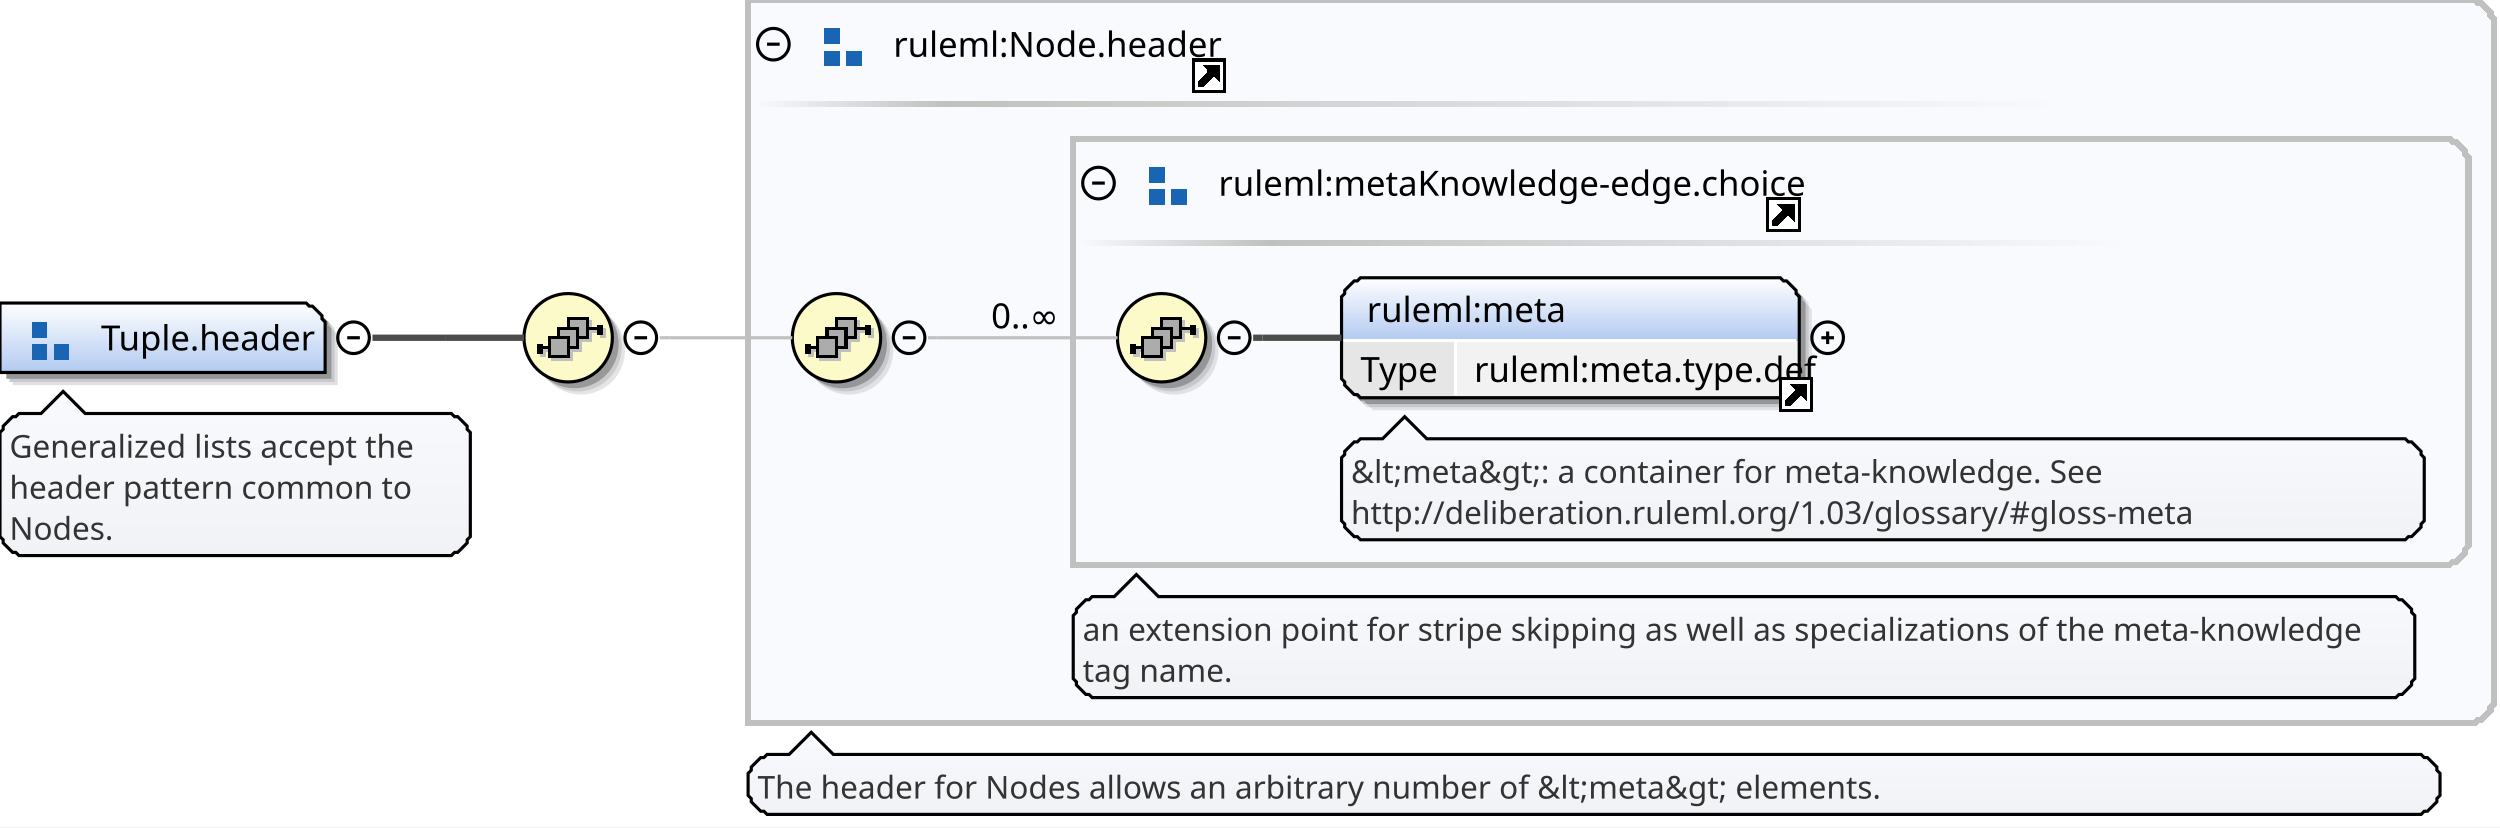
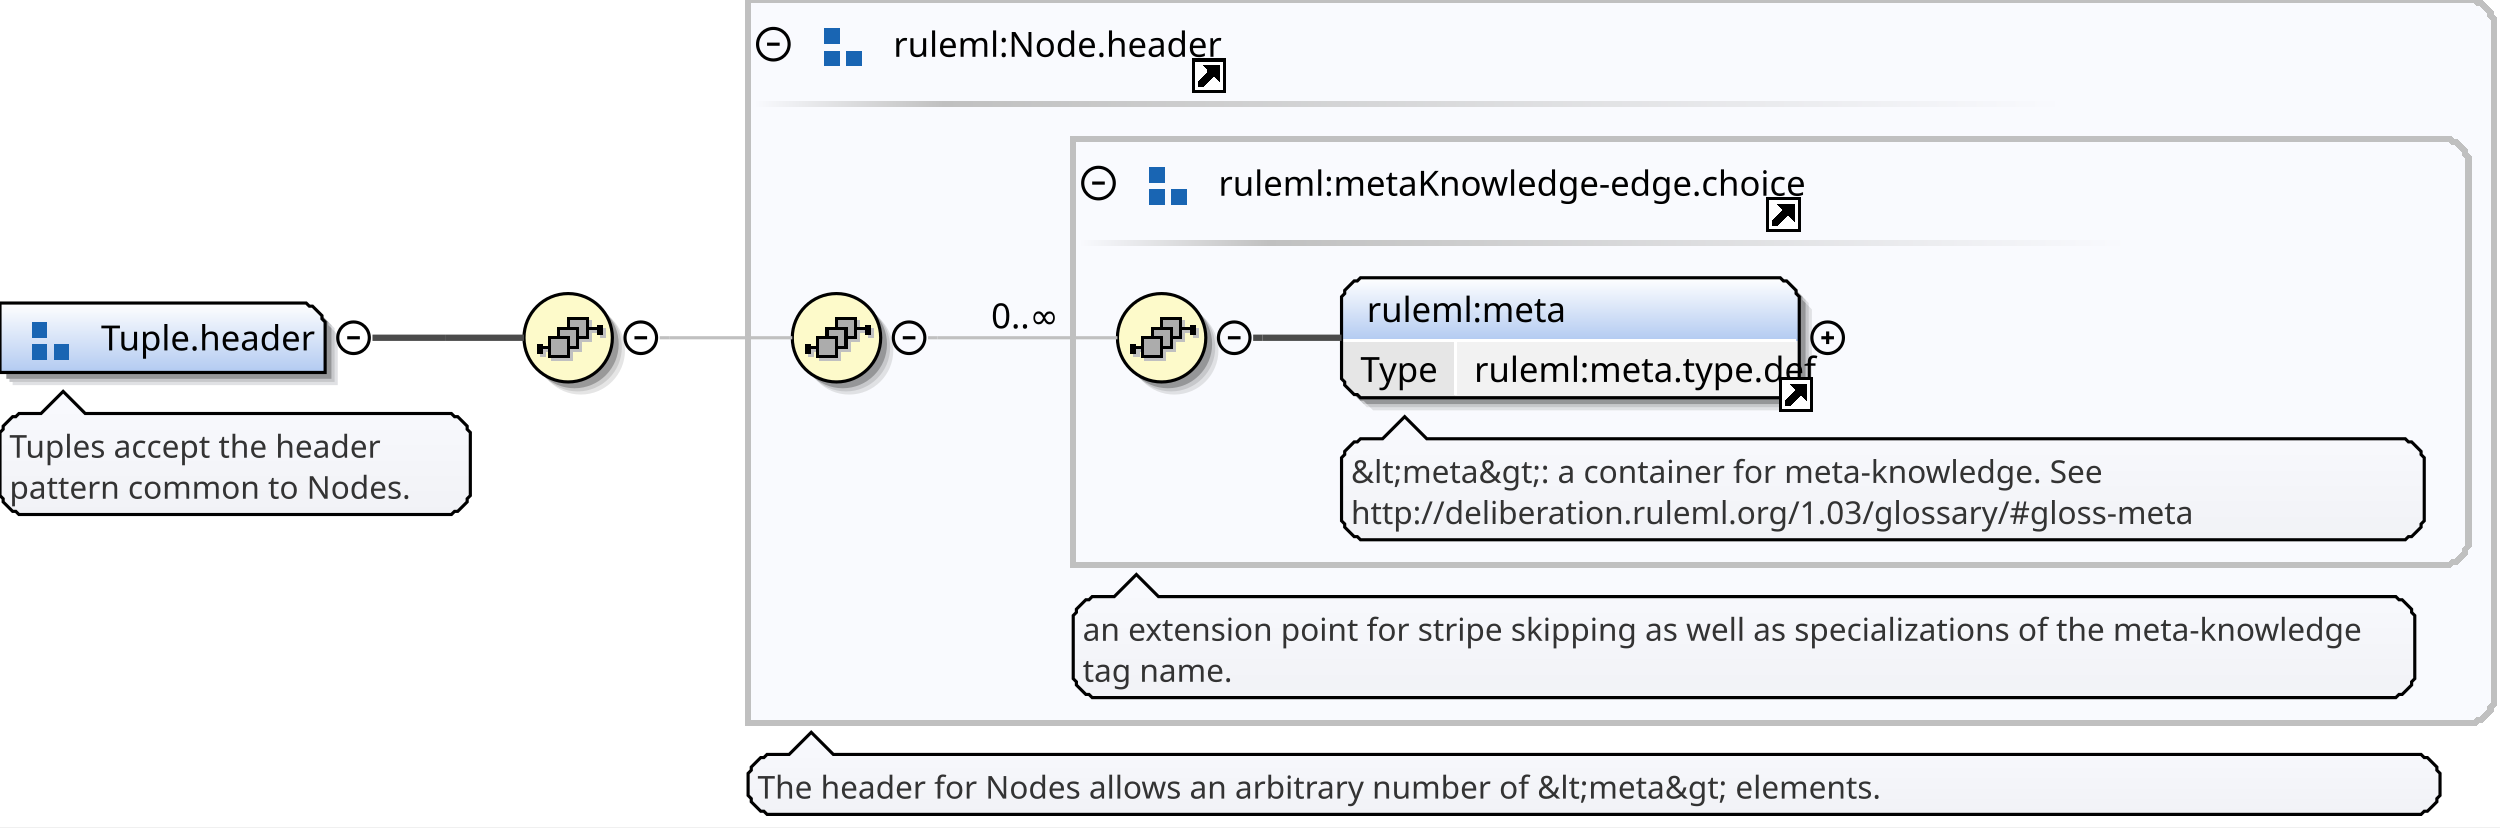
<svg xmlns="http://www.w3.org/2000/svg" color-interpolation="auto" color-rendering="auto" fill="black" fill-opacity="1" font-family="'Dialog'" font-size="12px" font-style="normal" font-weight="normal" height="262" image-rendering="auto" shape-rendering="auto" stroke="black" stroke-dasharray="none" stroke-dashoffset="0" stroke-linecap="square" stroke-linejoin="miter" stroke-miterlimit="10" stroke-opacity="1" stroke-width="1" text-rendering="auto" width="792">
  <defs id="genericDefs" />
  <g>
    <defs id="defs1">
      <linearGradient gradientUnits="userSpaceOnUse" id="linearGradient1" spreadMethod="pad" x1="0" x2="0" y1="96" y2="118">
        <stop offset="0%" stop-color="white" stop-opacity="1" />
        <stop offset="100%" stop-color="rgb(178,202,241)" stop-opacity="1" />
      </linearGradient>
      <linearGradient gradientUnits="userSpaceOnUse" id="linearGradient2" spreadMethod="pad" x1="166" x2="166" y1="93" y2="121">
        <stop offset="0%" stop-color="rgb(253,250,202)" stop-opacity="1" />
        <stop offset="100%" stop-color="rgb(253,250,202)" stop-opacity="1" />
      </linearGradient>
      <linearGradient gradientUnits="userSpaceOnUse" id="linearGradient3" spreadMethod="pad" x1="299" x2="654" y1="32" y2="32">
        <stop offset="0%" stop-color="silver" stop-opacity="1" />
        <stop offset="100%" stop-color="rgb(249,250,254)" stop-opacity="1" />
      </linearGradient>
      <linearGradient gradientUnits="userSpaceOnUse" id="linearGradient4" spreadMethod="pad" x1="239" x2="299" y1="32" y2="32">
        <stop offset="0%" stop-color="rgb(249,250,254)" stop-opacity="1" />
        <stop offset="100%" stop-color="silver" stop-opacity="1" />
      </linearGradient>
      <linearGradient gradientUnits="userSpaceOnUse" id="linearGradient5" spreadMethod="pad" x1="251" x2="251" y1="93" y2="121">
        <stop offset="0%" stop-color="rgb(253,250,202)" stop-opacity="1" />
        <stop offset="100%" stop-color="rgb(253,250,202)" stop-opacity="1" />
      </linearGradient>
      <linearGradient gradientUnits="userSpaceOnUse" id="linearGradient6" spreadMethod="pad" x1="402" x2="674" y1="76" y2="76">
        <stop offset="0%" stop-color="silver" stop-opacity="1" />
        <stop offset="100%" stop-color="rgb(249,250,254)" stop-opacity="1" />
      </linearGradient>
      <linearGradient gradientUnits="userSpaceOnUse" id="linearGradient7" spreadMethod="pad" x1="342" x2="402" y1="76" y2="76">
        <stop offset="0%" stop-color="rgb(249,250,254)" stop-opacity="1" />
        <stop offset="100%" stop-color="silver" stop-opacity="1" />
      </linearGradient>
      <linearGradient gradientUnits="userSpaceOnUse" id="linearGradient8" spreadMethod="pad" x1="354" x2="354" y1="93" y2="121">
        <stop offset="0%" stop-color="rgb(253,250,202)" stop-opacity="1" />
        <stop offset="100%" stop-color="rgb(253,250,202)" stop-opacity="1" />
      </linearGradient>
      <linearGradient gradientUnits="userSpaceOnUse" id="linearGradient9" spreadMethod="pad" x1="425" x2="425" y1="88" y2="108">
        <stop offset="0%" stop-color="white" stop-opacity="1" />
        <stop offset="100%" stop-color="rgb(178,202,241)" stop-opacity="1" />
      </linearGradient>
      <linearGradient gradientUnits="userSpaceOnUse" id="linearGradient10" spreadMethod="pad" x1="425" x2="425" y1="132" y2="171">
        <stop offset="0%" stop-color="rgb(249,250,254)" stop-opacity="1" />
        <stop offset="100%" stop-color="rgb(241,242,246)" stop-opacity="1" />
      </linearGradient>
      <linearGradient gradientUnits="userSpaceOnUse" id="linearGradient11" spreadMethod="pad" x1="340" x2="340" y1="182" y2="221">
        <stop offset="0%" stop-color="rgb(249,250,254)" stop-opacity="1" />
        <stop offset="100%" stop-color="rgb(241,242,246)" stop-opacity="1" />
      </linearGradient>
      <linearGradient gradientUnits="userSpaceOnUse" id="linearGradient12" spreadMethod="pad" x1="237" x2="237" y1="232" y2="258">
        <stop offset="0%" stop-color="rgb(249,250,254)" stop-opacity="1" />
        <stop offset="100%" stop-color="rgb(241,242,246)" stop-opacity="1" />
      </linearGradient>
-       <linearGradient gradientUnits="userSpaceOnUse" id="linearGradient13" spreadMethod="pad" x1="0" x2="0" y1="124" y2="176">
+       <linearGradient gradientUnits="userSpaceOnUse" id="linearGradient13" spreadMethod="pad" x1="0" x2="0" y1="124" y2="163">
        <stop offset="0%" stop-color="rgb(249,250,254)" stop-opacity="1" />
        <stop offset="100%" stop-color="rgb(241,242,246)" stop-opacity="1" />
      </linearGradient>
      <clipPath clipPathUnits="userSpaceOnUse" id="clipPath1">
        <path d="M0 0 L792 0 L792 262 L0 262 L0 0 Z" />
      </clipPath>
    </defs>
    <g fill="white" stroke="white">
      <rect clip-path="url(#clipPath1)" height="262" stroke="none" width="792" x="0" y="0" />
    </g>
    <g fill="rgb(224,225,228)" font-family="sans-serif" font-size="11px" stroke="rgb(224,225,228)" text-rendering="optimizeLegibility">
      <polygon clip-path="url(#clipPath1)" points=" 4 100 101 100 102 101 103 101 104 102 105 103 106 104 106 105 107 106 107 122 4 122" stroke="none" />
      <polygon clip-path="url(#clipPath1)" fill="rgb(199,200,203)" points=" 3 99 100 99 101 100 102 100 103 101 104 102 105 103 105 104 106 105 106 121 3 121" stroke="none" />
      <polygon clip-path="url(#clipPath1)" fill="rgb(149,150,152)" points=" 2 98 99 98 100 99 101 99 102 100 103 101 104 102 104 103 105 104 105 120 2 120" stroke="none" />
    </g>
    <g fill="url(#linearGradient1)" font-family="sans-serif" font-size="11px" shape-rendering="crispEdges" stroke="url(#linearGradient1)" text-rendering="geometricPrecision">
      <polygon clip-path="url(#clipPath1)" points=" 0 96 97 96 98 97 99 97 100 98 101 99 102 100 102 101 103 102 103 118 0 118" stroke="none" />
    </g>
    <g font-family="sans-serif" font-size="11px" stroke-linecap="butt" text-rendering="optimizeLegibility">
      <polygon clip-path="url(#clipPath1)" fill="none" points=" 0 96 97 96 98 97 99 97 100 98 101 99 102 100 102 101 103 102 103 118 0 118" />
    </g>
    <g fill="rgb(25,101,179)" font-family="sans-serif" font-size="11px" shape-rendering="crispEdges" stroke="rgb(25,101,179)" stroke-linecap="butt" text-rendering="geometricPrecision">
      <rect clip-path="url(#clipPath1)" height="5" stroke="none" width="5" x="10" y="102" />
      <rect clip-path="url(#clipPath1)" height="5" stroke="none" width="5" x="10" y="109" />
      <rect clip-path="url(#clipPath1)" height="5" stroke="none" width="5" x="17" y="109" />
      <text clip-path="url(#clipPath1)" fill="black" stroke="none" x="32" xml:space="preserve" y="111">Tuple.header</text>
    </g>
    <g font-family="sans-serif" font-size="11px" stroke-linecap="butt" text-rendering="optimizeLegibility">
      <circle clip-path="url(#clipPath1)" cx="112" cy="107" fill="none" r="5" />
      <line clip-path="url(#clipPath1)" fill="none" x1="110" x2="114" y1="107" y2="107" />
      <circle clip-path="url(#clipPath1)" cx="184" cy="111" fill="rgb(229,229,229)" r="14" stroke="none" />
      <circle clip-path="url(#clipPath1)" cx="183" cy="110" fill="rgb(204,204,204)" r="14" stroke="none" />
      <circle clip-path="url(#clipPath1)" cx="182" cy="109" fill="rgb(153,153,153)" r="14" stroke="none" />
    </g>
    <g fill="url(#linearGradient2)" font-family="sans-serif" font-size="11px" shape-rendering="crispEdges" stroke="url(#linearGradient2)" stroke-linecap="butt" text-rendering="geometricPrecision">
      <circle clip-path="url(#clipPath1)" cx="180" cy="107" r="14" stroke="none" />
    </g>
    <g font-family="sans-serif" font-size="11px" stroke-linecap="butt" text-rendering="optimizeLegibility">
      <circle clip-path="url(#clipPath1)" cx="180" cy="107" fill="none" r="14" />
    </g>
    <g fill="silver" font-family="sans-serif" font-size="11px" shape-rendering="crispEdges" stroke="silver" stroke-linecap="butt" text-rendering="geometricPrecision">
      <line clip-path="url(#clipPath1)" fill="none" x1="187" x2="191" y1="105" y2="105" />
      <rect clip-path="url(#clipPath1)" height="3" stroke="none" width="2" x="190" y="104" />
      <rect clip-path="url(#clipPath1)" height="6" stroke="none" width="6" x="181" y="102" />
      <rect clip-path="url(#clipPath1)" fill="none" height="6" width="6" x="181" y="102" />
      <rect clip-path="url(#clipPath1)" height="6" stroke="none" width="6" x="178" y="105" />
      <rect clip-path="url(#clipPath1)" fill="none" height="6" width="6" x="178" y="105" />
      <rect clip-path="url(#clipPath1)" height="6" stroke="none" width="6" x="175" y="108" />
      <rect clip-path="url(#clipPath1)" fill="none" height="6" width="6" x="175" y="108" />
      <line clip-path="url(#clipPath1)" fill="none" x1="175" x2="171" y1="111" y2="111" />
      <rect clip-path="url(#clipPath1)" height="3" stroke="none" width="2" x="171" y="110" />
      <line clip-path="url(#clipPath1)" fill="none" stroke="black" x1="186" x2="190" y1="104" y2="104" />
      <rect clip-path="url(#clipPath1)" fill="black" height="3" stroke="none" width="2" x="189" y="103" />
      <rect clip-path="url(#clipPath1)" fill="rgb(172,172,172)" height="6" stroke="none" width="6" x="180" y="101" />
      <rect clip-path="url(#clipPath1)" fill="none" height="6" stroke="black" width="6" x="180" y="101" />
      <rect clip-path="url(#clipPath1)" fill="rgb(172,172,172)" height="6" stroke="none" width="6" x="177" y="104" />
      <rect clip-path="url(#clipPath1)" fill="none" height="6" stroke="black" width="6" x="177" y="104" />
      <rect clip-path="url(#clipPath1)" fill="rgb(172,172,172)" height="6" stroke="none" width="6" x="174" y="107" />
      <rect clip-path="url(#clipPath1)" fill="none" height="6" stroke="black" width="6" x="174" y="107" />
      <line clip-path="url(#clipPath1)" fill="none" stroke="black" x1="174" x2="170" y1="110" y2="110" />
      <rect clip-path="url(#clipPath1)" fill="black" height="3" stroke="none" width="2" x="170" y="109" />
    </g>
    <g font-family="sans-serif" font-size="11px" stroke-linecap="butt" text-rendering="optimizeLegibility">
      <circle clip-path="url(#clipPath1)" cx="203" cy="107" fill="none" r="5" />
      <line clip-path="url(#clipPath1)" fill="none" x1="201" x2="205" y1="107" y2="107" />
    </g>
    <g fill="rgb(249,250,254)" font-family="sans-serif" font-size="11px" shape-rendering="crispEdges" stroke="rgb(249,250,254)" stroke-linecap="butt" stroke-width="2" text-rendering="geometricPrecision">
      <polygon clip-path="url(#clipPath1)" points=" 237 0 784 0 785 1 786 1 787 2 788 3 789 4 789 5 790 6 790 223 789 224 789 225 788 226 787 227 786 228 785 228 784 229 237 229" stroke="none" />
      <polygon clip-path="url(#clipPath1)" fill="none" points=" 237 0 784 0 785 1 786 1 787 2 788 3 789 4 789 5 790 6 790 223 789 224 789 225 788 226 787 227 786 228 785 228 784 229 237 229" stroke="silver" />
      <rect clip-path="url(#clipPath1)" fill="url(#linearGradient3)" height="2" stroke="none" width="355" x="299" y="32" />
      <rect clip-path="url(#clipPath1)" fill="url(#linearGradient4)" height="2" stroke="none" width="60" x="239" y="32" />
      <rect clip-path="url(#clipPath1)" fill="rgb(25,101,179)" height="5" stroke="none" stroke-width="1" width="5" x="261" y="9" />
      <rect clip-path="url(#clipPath1)" fill="rgb(25,101,179)" height="5" stroke="none" stroke-width="1" width="5" x="261" y="16" />
      <rect clip-path="url(#clipPath1)" fill="rgb(25,101,179)" height="5" stroke="none" stroke-width="1" width="5" x="268" y="16" />
      <text clip-path="url(#clipPath1)" fill="black" stroke="none" stroke-width="1" x="283" xml:space="preserve" y="18">ruleml:Node.header</text>
      <rect clip-path="url(#clipPath1)" fill="white" height="10" stroke="none" stroke-width="1" width="10" x="378" y="19" />
      <polygon clip-path="url(#clipPath1)" fill="none" points=" 380 27 380 26 383 23 383 22 382 21 386 21 386 25 385 24 384 24 381 27" stroke="black" stroke-width="1" />
      <polygon clip-path="url(#clipPath1)" fill="black" points=" 380 27 380 26 383 23 383 22 382 21 386 21 386 25 385 24 384 24 381 27" stroke="none" stroke-width="1" />
      <rect clip-path="url(#clipPath1)" fill="none" height="10" stroke="black" stroke-width="1" width="10" x="378" y="19" />
    </g>
    <g font-family="sans-serif" font-size="11px" stroke-linecap="butt" text-rendering="optimizeLegibility">
      <circle clip-path="url(#clipPath1)" cx="245" cy="14" fill="none" r="5" />
      <line clip-path="url(#clipPath1)" fill="none" x1="243" x2="247" y1="14" y2="14" />
      <circle clip-path="url(#clipPath1)" cx="269" cy="111" fill="rgb(224,225,228)" r="14" stroke="none" />
      <circle clip-path="url(#clipPath1)" cx="268" cy="110" fill="rgb(199,200,203)" r="14" stroke="none" />
      <circle clip-path="url(#clipPath1)" cx="267" cy="109" fill="rgb(149,150,152)" r="14" stroke="none" />
    </g>
    <g fill="url(#linearGradient5)" font-family="sans-serif" font-size="11px" shape-rendering="crispEdges" stroke="url(#linearGradient5)" stroke-linecap="butt" text-rendering="geometricPrecision">
      <circle clip-path="url(#clipPath1)" cx="265" cy="107" r="14" stroke="none" />
    </g>
    <g font-family="sans-serif" font-size="11px" stroke-linecap="butt" text-rendering="optimizeLegibility">
      <circle clip-path="url(#clipPath1)" cx="265" cy="107" fill="none" r="14" />
    </g>
    <g fill="silver" font-family="sans-serif" font-size="11px" shape-rendering="crispEdges" stroke="silver" stroke-linecap="butt" text-rendering="geometricPrecision">
      <line clip-path="url(#clipPath1)" fill="none" x1="272" x2="276" y1="105" y2="105" />
      <rect clip-path="url(#clipPath1)" height="3" stroke="none" width="2" x="275" y="104" />
      <rect clip-path="url(#clipPath1)" height="6" stroke="none" width="6" x="266" y="102" />
      <rect clip-path="url(#clipPath1)" fill="none" height="6" width="6" x="266" y="102" />
      <rect clip-path="url(#clipPath1)" height="6" stroke="none" width="6" x="263" y="105" />
      <rect clip-path="url(#clipPath1)" fill="none" height="6" width="6" x="263" y="105" />
      <rect clip-path="url(#clipPath1)" height="6" stroke="none" width="6" x="260" y="108" />
      <rect clip-path="url(#clipPath1)" fill="none" height="6" width="6" x="260" y="108" />
      <line clip-path="url(#clipPath1)" fill="none" x1="260" x2="256" y1="111" y2="111" />
      <rect clip-path="url(#clipPath1)" height="3" stroke="none" width="2" x="256" y="110" />
      <line clip-path="url(#clipPath1)" fill="none" stroke="black" x1="271" x2="275" y1="104" y2="104" />
      <rect clip-path="url(#clipPath1)" fill="black" height="3" stroke="none" width="2" x="274" y="103" />
      <rect clip-path="url(#clipPath1)" fill="rgb(172,172,172)" height="6" stroke="none" width="6" x="265" y="101" />
      <rect clip-path="url(#clipPath1)" fill="none" height="6" stroke="black" width="6" x="265" y="101" />
      <rect clip-path="url(#clipPath1)" fill="rgb(172,172,172)" height="6" stroke="none" width="6" x="262" y="104" />
      <rect clip-path="url(#clipPath1)" fill="none" height="6" stroke="black" width="6" x="262" y="104" />
      <rect clip-path="url(#clipPath1)" fill="rgb(172,172,172)" height="6" stroke="none" width="6" x="259" y="107" />
      <rect clip-path="url(#clipPath1)" fill="none" height="6" stroke="black" width="6" x="259" y="107" />
      <line clip-path="url(#clipPath1)" fill="none" stroke="black" x1="259" x2="255" y1="110" y2="110" />
      <rect clip-path="url(#clipPath1)" fill="black" height="3" stroke="none" width="2" x="255" y="109" />
    </g>
    <g font-family="sans-serif" font-size="11px" stroke-linecap="butt" text-rendering="optimizeLegibility">
      <circle clip-path="url(#clipPath1)" cx="288" cy="107" fill="none" r="5" />
      <line clip-path="url(#clipPath1)" fill="none" x1="286" x2="290" y1="107" y2="107" />
    </g>
    <g fill="rgb(249,250,254)" font-family="sans-serif" font-size="11px" shape-rendering="crispEdges" stroke="rgb(249,250,254)" stroke-linecap="butt" stroke-width="2" text-rendering="geometricPrecision">
      <polygon clip-path="url(#clipPath1)" points=" 340 44 776 44 777 45 778 45 779 46 780 47 781 48 781 49 782 50 782 173 781 174 781 175 780 176 779 177 778 178 777 178 776 179 340 179" stroke="none" />
      <polygon clip-path="url(#clipPath1)" fill="none" points=" 340 44 776 44 777 45 778 45 779 46 780 47 781 48 781 49 782 50 782 173 781 174 781 175 780 176 779 177 778 178 777 178 776 179 340 179" stroke="silver" />
      <rect clip-path="url(#clipPath1)" fill="url(#linearGradient6)" height="2" stroke="none" width="272" x="402" y="76" />
      <rect clip-path="url(#clipPath1)" fill="url(#linearGradient7)" height="2" stroke="none" width="60" x="342" y="76" />
      <rect clip-path="url(#clipPath1)" fill="rgb(25,101,179)" height="5" stroke="none" stroke-width="1" width="5" x="364" y="53" />
      <rect clip-path="url(#clipPath1)" fill="rgb(25,101,179)" height="5" stroke="none" stroke-width="1" width="5" x="364" y="60" />
      <rect clip-path="url(#clipPath1)" fill="rgb(25,101,179)" height="5" stroke="none" stroke-width="1" width="5" x="371" y="60" />
      <text clip-path="url(#clipPath1)" fill="black" stroke="none" stroke-width="1" x="386" xml:space="preserve" y="62">ruleml:metaKnowledge-edge.choice</text>
      <rect clip-path="url(#clipPath1)" fill="white" height="10" stroke="none" stroke-width="1" width="10" x="560" y="63" />
      <polygon clip-path="url(#clipPath1)" fill="none" points=" 562 71 562 70 565 67 565 66 564 65 568 65 568 69 567 68 566 68 563 71" stroke="black" stroke-width="1" />
      <polygon clip-path="url(#clipPath1)" fill="black" points=" 562 71 562 70 565 67 565 66 564 65 568 65 568 69 567 68 566 68 563 71" stroke="none" stroke-width="1" />
      <rect clip-path="url(#clipPath1)" fill="none" height="10" stroke="black" stroke-width="1" width="10" x="560" y="63" />
    </g>
    <g font-family="sans-serif" font-size="11px" stroke-linecap="butt" text-rendering="optimizeLegibility">
      <circle clip-path="url(#clipPath1)" cx="348" cy="58" fill="none" r="5" />
      <line clip-path="url(#clipPath1)" fill="none" x1="346" x2="350" y1="58" y2="58" />
      <circle clip-path="url(#clipPath1)" cx="372" cy="111" fill="rgb(224,225,228)" r="14" stroke="none" />
      <circle clip-path="url(#clipPath1)" cx="371" cy="110" fill="rgb(199,200,203)" r="14" stroke="none" />
      <circle clip-path="url(#clipPath1)" cx="370" cy="109" fill="rgb(149,150,152)" r="14" stroke="none" />
    </g>
    <g fill="url(#linearGradient8)" font-family="sans-serif" font-size="11px" shape-rendering="crispEdges" stroke="url(#linearGradient8)" stroke-linecap="butt" text-rendering="geometricPrecision">
      <circle clip-path="url(#clipPath1)" cx="368" cy="107" r="14" stroke="none" />
    </g>
    <g font-family="sans-serif" font-size="11px" stroke-linecap="butt" text-rendering="optimizeLegibility">
      <circle clip-path="url(#clipPath1)" cx="368" cy="107" fill="none" r="14" />
    </g>
    <g fill="silver" font-family="sans-serif" font-size="11px" shape-rendering="crispEdges" stroke="silver" stroke-linecap="butt" text-rendering="geometricPrecision">
      <line clip-path="url(#clipPath1)" fill="none" x1="375" x2="379" y1="105" y2="105" />
      <rect clip-path="url(#clipPath1)" height="3" stroke="none" width="2" x="378" y="104" />
      <rect clip-path="url(#clipPath1)" height="6" stroke="none" width="6" x="369" y="102" />
      <rect clip-path="url(#clipPath1)" fill="none" height="6" width="6" x="369" y="102" />
      <rect clip-path="url(#clipPath1)" height="6" stroke="none" width="6" x="366" y="105" />
      <rect clip-path="url(#clipPath1)" fill="none" height="6" width="6" x="366" y="105" />
      <rect clip-path="url(#clipPath1)" height="6" stroke="none" width="6" x="363" y="108" />
      <rect clip-path="url(#clipPath1)" fill="none" height="6" width="6" x="363" y="108" />
      <line clip-path="url(#clipPath1)" fill="none" x1="363" x2="359" y1="111" y2="111" />
      <rect clip-path="url(#clipPath1)" height="3" stroke="none" width="2" x="359" y="110" />
      <line clip-path="url(#clipPath1)" fill="none" stroke="black" x1="374" x2="378" y1="104" y2="104" />
      <rect clip-path="url(#clipPath1)" fill="black" height="3" stroke="none" width="2" x="377" y="103" />
      <rect clip-path="url(#clipPath1)" fill="rgb(172,172,172)" height="6" stroke="none" width="6" x="368" y="101" />
      <rect clip-path="url(#clipPath1)" fill="none" height="6" stroke="black" width="6" x="368" y="101" />
      <rect clip-path="url(#clipPath1)" fill="rgb(172,172,172)" height="6" stroke="none" width="6" x="365" y="104" />
      <rect clip-path="url(#clipPath1)" fill="none" height="6" stroke="black" width="6" x="365" y="104" />
      <rect clip-path="url(#clipPath1)" fill="rgb(172,172,172)" height="6" stroke="none" width="6" x="362" y="107" />
      <rect clip-path="url(#clipPath1)" fill="none" height="6" stroke="black" width="6" x="362" y="107" />
      <line clip-path="url(#clipPath1)" fill="none" stroke="black" x1="362" x2="358" y1="110" y2="110" />
      <rect clip-path="url(#clipPath1)" fill="black" height="3" stroke="none" width="2" x="358" y="109" />
    </g>
    <g font-family="sans-serif" font-size="11px" stroke-linecap="butt" text-rendering="optimizeLegibility">
      <circle clip-path="url(#clipPath1)" cx="391" cy="107" fill="none" r="5" />
      <line clip-path="url(#clipPath1)" fill="none" x1="389" x2="393" y1="107" y2="107" />
      <polygon clip-path="url(#clipPath1)" fill="rgb(224,225,228)" points=" 429 98 430 97 430 96 431 95 432 94 433 93 434 93 435 92 568 92 569 93 570 93 571 94 572 95 573 96 573 97 574 98 574 124 573 125 573 126 572 127 571 128 570 129 569 129 568 130 435 130 434 129 433 129 432 128 431 127 430 126 430 125 429 124" stroke="none" />
      <polygon clip-path="url(#clipPath1)" fill="rgb(199,200,203)" points=" 428 97 429 96 429 95 430 94 431 93 432 92 433 92 434 91 567 91 568 92 569 92 570 93 571 94 572 95 572 96 573 97 573 123 572 124 572 125 571 126 570 127 569 128 568 128 567 129 434 129 433 128 432 128 431 127 430 126 429 125 429 124 428 123" stroke="none" />
      <polygon clip-path="url(#clipPath1)" fill="rgb(149,150,152)" points=" 427 96 428 95 428 94 429 93 430 92 431 91 432 91 433 90 566 90 567 91 568 91 569 92 570 93 571 94 571 95 572 96 572 122 571 123 571 124 570 125 569 126 568 127 567 127 566 128 433 128 432 127 431 127 430 126 429 125 428 124 428 123 427 122" stroke="none" />
    </g>
    <g fill="url(#linearGradient9)" font-family="sans-serif" font-size="11px" shape-rendering="crispEdges" stroke="url(#linearGradient9)" stroke-linecap="butt" text-rendering="geometricPrecision">
      <polygon clip-path="url(#clipPath1)" points=" 425 94 426 93 426 92 427 91 428 90 429 89 430 89 431 88 564 88 565 89 566 89 567 90 568 91 569 92 569 93 570 94 570 108 569 108 569 108 568 108 567 108 566 108 565 108 564 108 431 108 430 108 429 108 428 108 427 108 426 108 426 108 425 108" stroke="none" />
      <polygon clip-path="url(#clipPath1)" fill="rgb(230,230,230)" points=" 425 108 426 108 426 108 427 108 428 108 429 108 430 108 431 108 461 108 461 108 461 108 461 108 461 108 461 108 461 108 461 108 461 120 461 121 461 122 461 123 461 124 461 125 461 125 461 126 431 126 430 125 429 125 428 124 427 123 426 122 426 121 425 120" stroke="none" />
      <polygon clip-path="url(#clipPath1)" fill="rgb(242,242,242)" points=" 461 108 461 108 461 108 461 108 461 108 461 108 461 108 461 108 564 108 565 108 566 108 567 108 568 108 569 108 569 108 570 108 570 120 569 121 569 122 568 123 567 124 566 125 565 125 564 126 461 126 461 125 461 125 461 124 461 123 461 122 461 121 461 120" stroke="none" />
      <line clip-path="url(#clipPath1)" fill="none" stroke="white" x1="425" x2="569" y1="108" y2="108" />
      <text clip-path="url(#clipPath1)" fill="black" stroke="none" x="431" xml:space="preserve" y="121">Type</text>
      <text clip-path="url(#clipPath1)" fill="black" stroke="none" x="467" xml:space="preserve" y="121">ruleml:meta.type.def</text>
      <line clip-path="url(#clipPath1)" fill="none" stroke="white" x1="461" x2="461" y1="108" y2="125" />
    </g>
    <g font-family="sans-serif" font-size="11px" stroke-linecap="butt" text-rendering="optimizeLegibility">
      <polygon clip-path="url(#clipPath1)" fill="none" points=" 425 94 426 93 426 92 427 91 428 90 429 89 430 89 431 88 564 88 565 89 566 89 567 90 568 91 569 92 569 93 570 94 570 120 569 121 569 122 568 123 567 124 566 125 565 125 564 126 431 126 430 125 429 125 428 124 427 123 426 122 426 121 425 120" />
      <text clip-path="url(#clipPath1)" shape-rendering="crispEdges" stroke="none" text-rendering="geometricPrecision" x="433" xml:space="preserve" y="102">ruleml:meta</text>
    </g>
    <g fill="white" font-family="sans-serif" font-size="11px" shape-rendering="crispEdges" stroke="white" stroke-linecap="butt" text-rendering="geometricPrecision">
      <rect clip-path="url(#clipPath1)" height="10" stroke="none" width="10" x="564" y="120" />
      <polygon clip-path="url(#clipPath1)" fill="none" points=" 566 128 566 127 569 124 569 123 568 122 572 122 572 126 571 125 570 125 567 128" stroke="black" />
      <polygon clip-path="url(#clipPath1)" fill="black" points=" 566 128 566 127 569 124 569 123 568 122 572 122 572 126 571 125 570 125 567 128" stroke="none" />
      <rect clip-path="url(#clipPath1)" fill="none" height="10" stroke="black" width="10" x="564" y="120" />
    </g>
    <g font-family="sans-serif" font-size="11px" stroke-linecap="butt" text-rendering="optimizeLegibility">
      <circle clip-path="url(#clipPath1)" cx="579" cy="107" fill="none" r="5" />
      <line clip-path="url(#clipPath1)" fill="none" x1="577" x2="581" y1="107" y2="107" />
      <line clip-path="url(#clipPath1)" fill="none" x1="579" x2="579" y1="105" y2="109" />
    </g>
    <g fill="url(#linearGradient10)" font-family="sans-serif" font-size="11px" shape-rendering="crispEdges" stroke="url(#linearGradient10)" stroke-linecap="butt" text-rendering="geometricPrecision">
      <polygon clip-path="url(#clipPath1)" points=" 425 145 426 144 426 143 427 142 428 141 429 140 430 140 431 139 438 139 445 132 452 139 762 139 763 140 764 140 765 141 766 142 767 143 767 144 768 145 768 165 767 166 767 167 766 168 765 169 764 170 763 170 762 171 431 171 430 170 429 170 428 169 427 168 426 167 426 166 425 165" stroke="none" />
    </g>
    <g font-family="sans-serif" font-size="11px" stroke-linecap="butt" text-rendering="optimizeLegibility">
      <polygon clip-path="url(#clipPath1)" fill="none" points=" 425 145 426 144 426 143 427 142 428 141 429 140 430 140 431 139 438 139 445 132 452 139 762 139 763 140 764 140 765 141 766 142 767 143 767 144 768 145 768 165 767 166 767 167 766 168 765 169 764 170 763 170 762 171 431 171 430 170 429 170 428 169 427 168 426 167 426 166 425 165" />
    </g>
    <g fill="rgb(51,51,51)" font-family="sans-serif" font-size="10px" shape-rendering="crispEdges" stroke="rgb(51,51,51)" stroke-linecap="butt" text-rendering="geometricPrecision">
      <text clip-path="url(#clipPath1)" stroke="none" x="428" xml:space="preserve" y="153">&amp;lt;meta&amp;gt;: a container for meta-knowledge. See </text>
      <text clip-path="url(#clipPath1)" stroke="none" x="428" xml:space="preserve" y="166">http://deliberation.ruleml.org/1.03/glossary/#gloss-meta</text>
    </g>
    <g fill="rgb(75,75,75)" font-family="sans-serif" font-size="11px" stroke="rgb(75,75,75)" stroke-linecap="butt" stroke-width="2" text-rendering="optimizeLegibility">
      <line clip-path="url(#clipPath1)" fill="none" x1="397" x2="400" y1="107" y2="107" />
      <line clip-path="url(#clipPath1)" fill="none" x1="400" x2="400" y1="107" y2="107" />
      <line clip-path="url(#clipPath1)" fill="none" x1="400" x2="425" y1="107" y2="107" />
    </g>
    <g fill="url(#linearGradient11)" font-family="sans-serif" font-size="11px" shape-rendering="crispEdges" stroke="url(#linearGradient11)" stroke-linecap="butt" text-rendering="geometricPrecision">
      <polygon clip-path="url(#clipPath1)" points=" 340 195 341 194 341 193 342 192 343 191 344 190 345 190 346 189 353 189 360 182 367 189 759 189 760 190 761 190 762 191 763 192 764 193 764 194 765 195 765 215 764 216 764 217 763 218 762 219 761 220 760 220 759 221 346 221 345 220 344 220 343 219 342 218 341 217 341 216 340 215" stroke="none" />
    </g>
    <g font-family="sans-serif" font-size="11px" stroke-linecap="butt" text-rendering="optimizeLegibility">
      <polygon clip-path="url(#clipPath1)" fill="none" points=" 340 195 341 194 341 193 342 192 343 191 344 190 345 190 346 189 353 189 360 182 367 189 759 189 760 190 761 190 762 191 763 192 764 193 764 194 765 195 765 215 764 216 764 217 763 218 762 219 761 220 760 220 759 221 346 221 345 220 344 220 343 219 342 218 341 217 341 216 340 215" />
    </g>
    <g fill="rgb(51,51,51)" font-family="sans-serif" font-size="10px" shape-rendering="crispEdges" stroke="rgb(51,51,51)" stroke-linecap="butt" text-rendering="geometricPrecision">
      <text clip-path="url(#clipPath1)" stroke="none" x="343" xml:space="preserve" y="203">an extension point for stripe skipping as well as specializations of the meta-knowledge </text>
      <text clip-path="url(#clipPath1)" stroke="none" x="343" xml:space="preserve" y="216">tag name.</text>
    </g>
    <g fill="silver" font-family="sans-serif" font-size="11px" stroke="silver" stroke-linecap="butt" text-rendering="optimizeLegibility">
      <line clip-path="url(#clipPath1)" fill="none" x1="294" x2="297" y1="107" y2="107" />
      <line clip-path="url(#clipPath1)" fill="none" x1="297" x2="297" y1="107" y2="107" />
      <line clip-path="url(#clipPath1)" fill="none" x1="297" x2="354" y1="107" y2="107" />
      <text clip-path="url(#clipPath1)" fill="black" stroke="none" x="314" xml:space="preserve" y="104">0..∞</text>
    </g>
    <g fill="url(#linearGradient12)" font-family="sans-serif" font-size="11px" shape-rendering="crispEdges" stroke="url(#linearGradient12)" stroke-linecap="butt" text-rendering="geometricPrecision">
      <polygon clip-path="url(#clipPath1)" points=" 237 245 238 244 238 243 239 242 240 241 241 240 242 240 243 239 250 239 257 232 264 239 767 239 768 240 769 240 770 241 771 242 772 243 772 244 773 245 773 252 772 253 772 254 771 255 770 256 769 257 768 257 767 258 243 258 242 257 241 257 240 256 239 255 238 254 238 253 237 252" stroke="none" />
    </g>
    <g font-family="sans-serif" font-size="11px" stroke-linecap="butt" text-rendering="optimizeLegibility">
      <polygon clip-path="url(#clipPath1)" fill="none" points=" 237 245 238 244 238 243 239 242 240 241 241 240 242 240 243 239 250 239 257 232 264 239 767 239 768 240 769 240 770 241 771 242 772 243 772 244 773 245 773 252 772 253 772 254 771 255 770 256 769 257 768 257 767 258 243 258 242 257 241 257 240 256 239 255 238 254 238 253 237 252" />
    </g>
    <g fill="rgb(51,51,51)" font-family="sans-serif" font-size="10px" shape-rendering="crispEdges" stroke="rgb(51,51,51)" stroke-linecap="butt" text-rendering="geometricPrecision">
      <text clip-path="url(#clipPath1)" stroke="none" x="240" xml:space="preserve" y="253">The header for Nodes allows an arbitrary number of &amp;lt;meta&amp;gt; elements.</text>
    </g>
    <g fill="silver" font-family="sans-serif" font-size="11px" stroke="silver" stroke-linecap="butt" text-rendering="optimizeLegibility">
      <line clip-path="url(#clipPath1)" fill="none" x1="209" x2="212" y1="107" y2="107" />
      <line clip-path="url(#clipPath1)" fill="none" x1="212" x2="212" y1="107" y2="107" />
      <line clip-path="url(#clipPath1)" fill="none" x1="212" x2="251" y1="107" y2="107" />
      <line clip-path="url(#clipPath1)" fill="none" stroke="rgb(75,75,75)" stroke-width="2" x1="118" x2="141" y1="107" y2="107" />
      <line clip-path="url(#clipPath1)" fill="none" stroke="rgb(75,75,75)" stroke-width="2" x1="141" x2="141" y1="107" y2="107" />
      <line clip-path="url(#clipPath1)" fill="none" stroke="rgb(75,75,75)" stroke-width="2" x1="141" x2="166" y1="107" y2="107" />
    </g>
    <g fill="url(#linearGradient13)" font-family="sans-serif" font-size="11px" shape-rendering="crispEdges" stroke="url(#linearGradient13)" stroke-linecap="butt" text-rendering="geometricPrecision">
-       <polygon clip-path="url(#clipPath1)" points=" 0 137 1 136 1 135 2 134 3 133 4 132 5 132 6 131 13 131 20 124 27 131 143 131 144 132 145 132 146 133 147 134 148 135 148 136 149 137 149 170 148 171 148 172 147 173 146 174 145 175 144 175 143 176 6 176 5 175 4 175 3 174 2 173 1 172 1 171 0 170" stroke="none" />
-     </g>
-     <g font-family="sans-serif" font-size="11px" stroke-linecap="butt" text-rendering="optimizeLegibility">
-       <polygon clip-path="url(#clipPath1)" fill="none" points=" 0 137 1 136 1 135 2 134 3 133 4 132 5 132 6 131 13 131 20 124 27 131 143 131 144 132 145 132 146 133 147 134 148 135 148 136 149 137 149 170 148 171 148 172 147 173 146 174 145 175 144 175 143 176 6 176 5 175 4 175 3 174 2 173 1 172 1 171 0 170" />
+       <polygon clip-path="url(#clipPath1)" points=" 0 137 1 136 1 135 2 134 3 133 4 132 5 132 6 131 13 131 20 124 27 131 143 131 144 132 145 132 146 133 147 134 148 135 148 136 149 137 149 157 148 158 148 159 147 160 146 161 145 162 144 162 143 163 6 163 5 162 4 162 3 161 2 160 1 159 1 158 0 157" stroke="none" />
+     </g>
+     <g font-family="sans-serif" font-size="11px" stroke-linecap="butt" text-rendering="optimizeLegibility">
+       <polygon clip-path="url(#clipPath1)" fill="none" points=" 0 137 1 136 1 135 2 134 3 133 4 132 5 132 6 131 13 131 20 124 27 131 143 131 144 132 145 132 146 133 147 134 148 135 148 136 149 137 149 157 148 158 148 159 147 160 146 161 145 162 144 162 143 163 6 163 5 162 4 162 3 161 2 160 1 159 1 158 0 157" />
    </g>
    <g fill="rgb(51,51,51)" font-family="sans-serif" font-size="10px" shape-rendering="crispEdges" stroke="rgb(51,51,51)" stroke-linecap="butt" text-rendering="geometricPrecision">
-       <text clip-path="url(#clipPath1)" stroke="none" x="3" xml:space="preserve" y="145">Generalized lists accept the </text>
-       <text clip-path="url(#clipPath1)" stroke="none" x="3" xml:space="preserve" y="158">header pattern common to </text>
-       <text clip-path="url(#clipPath1)" stroke="none" x="3" xml:space="preserve" y="171">Nodes.</text>
+       <text clip-path="url(#clipPath1)" stroke="none" x="3" xml:space="preserve" y="145">Tuples accept the header </text>
+       <text clip-path="url(#clipPath1)" stroke="none" x="3" xml:space="preserve" y="158">pattern common to Nodes.</text>
    </g>
  </g>
</svg>
